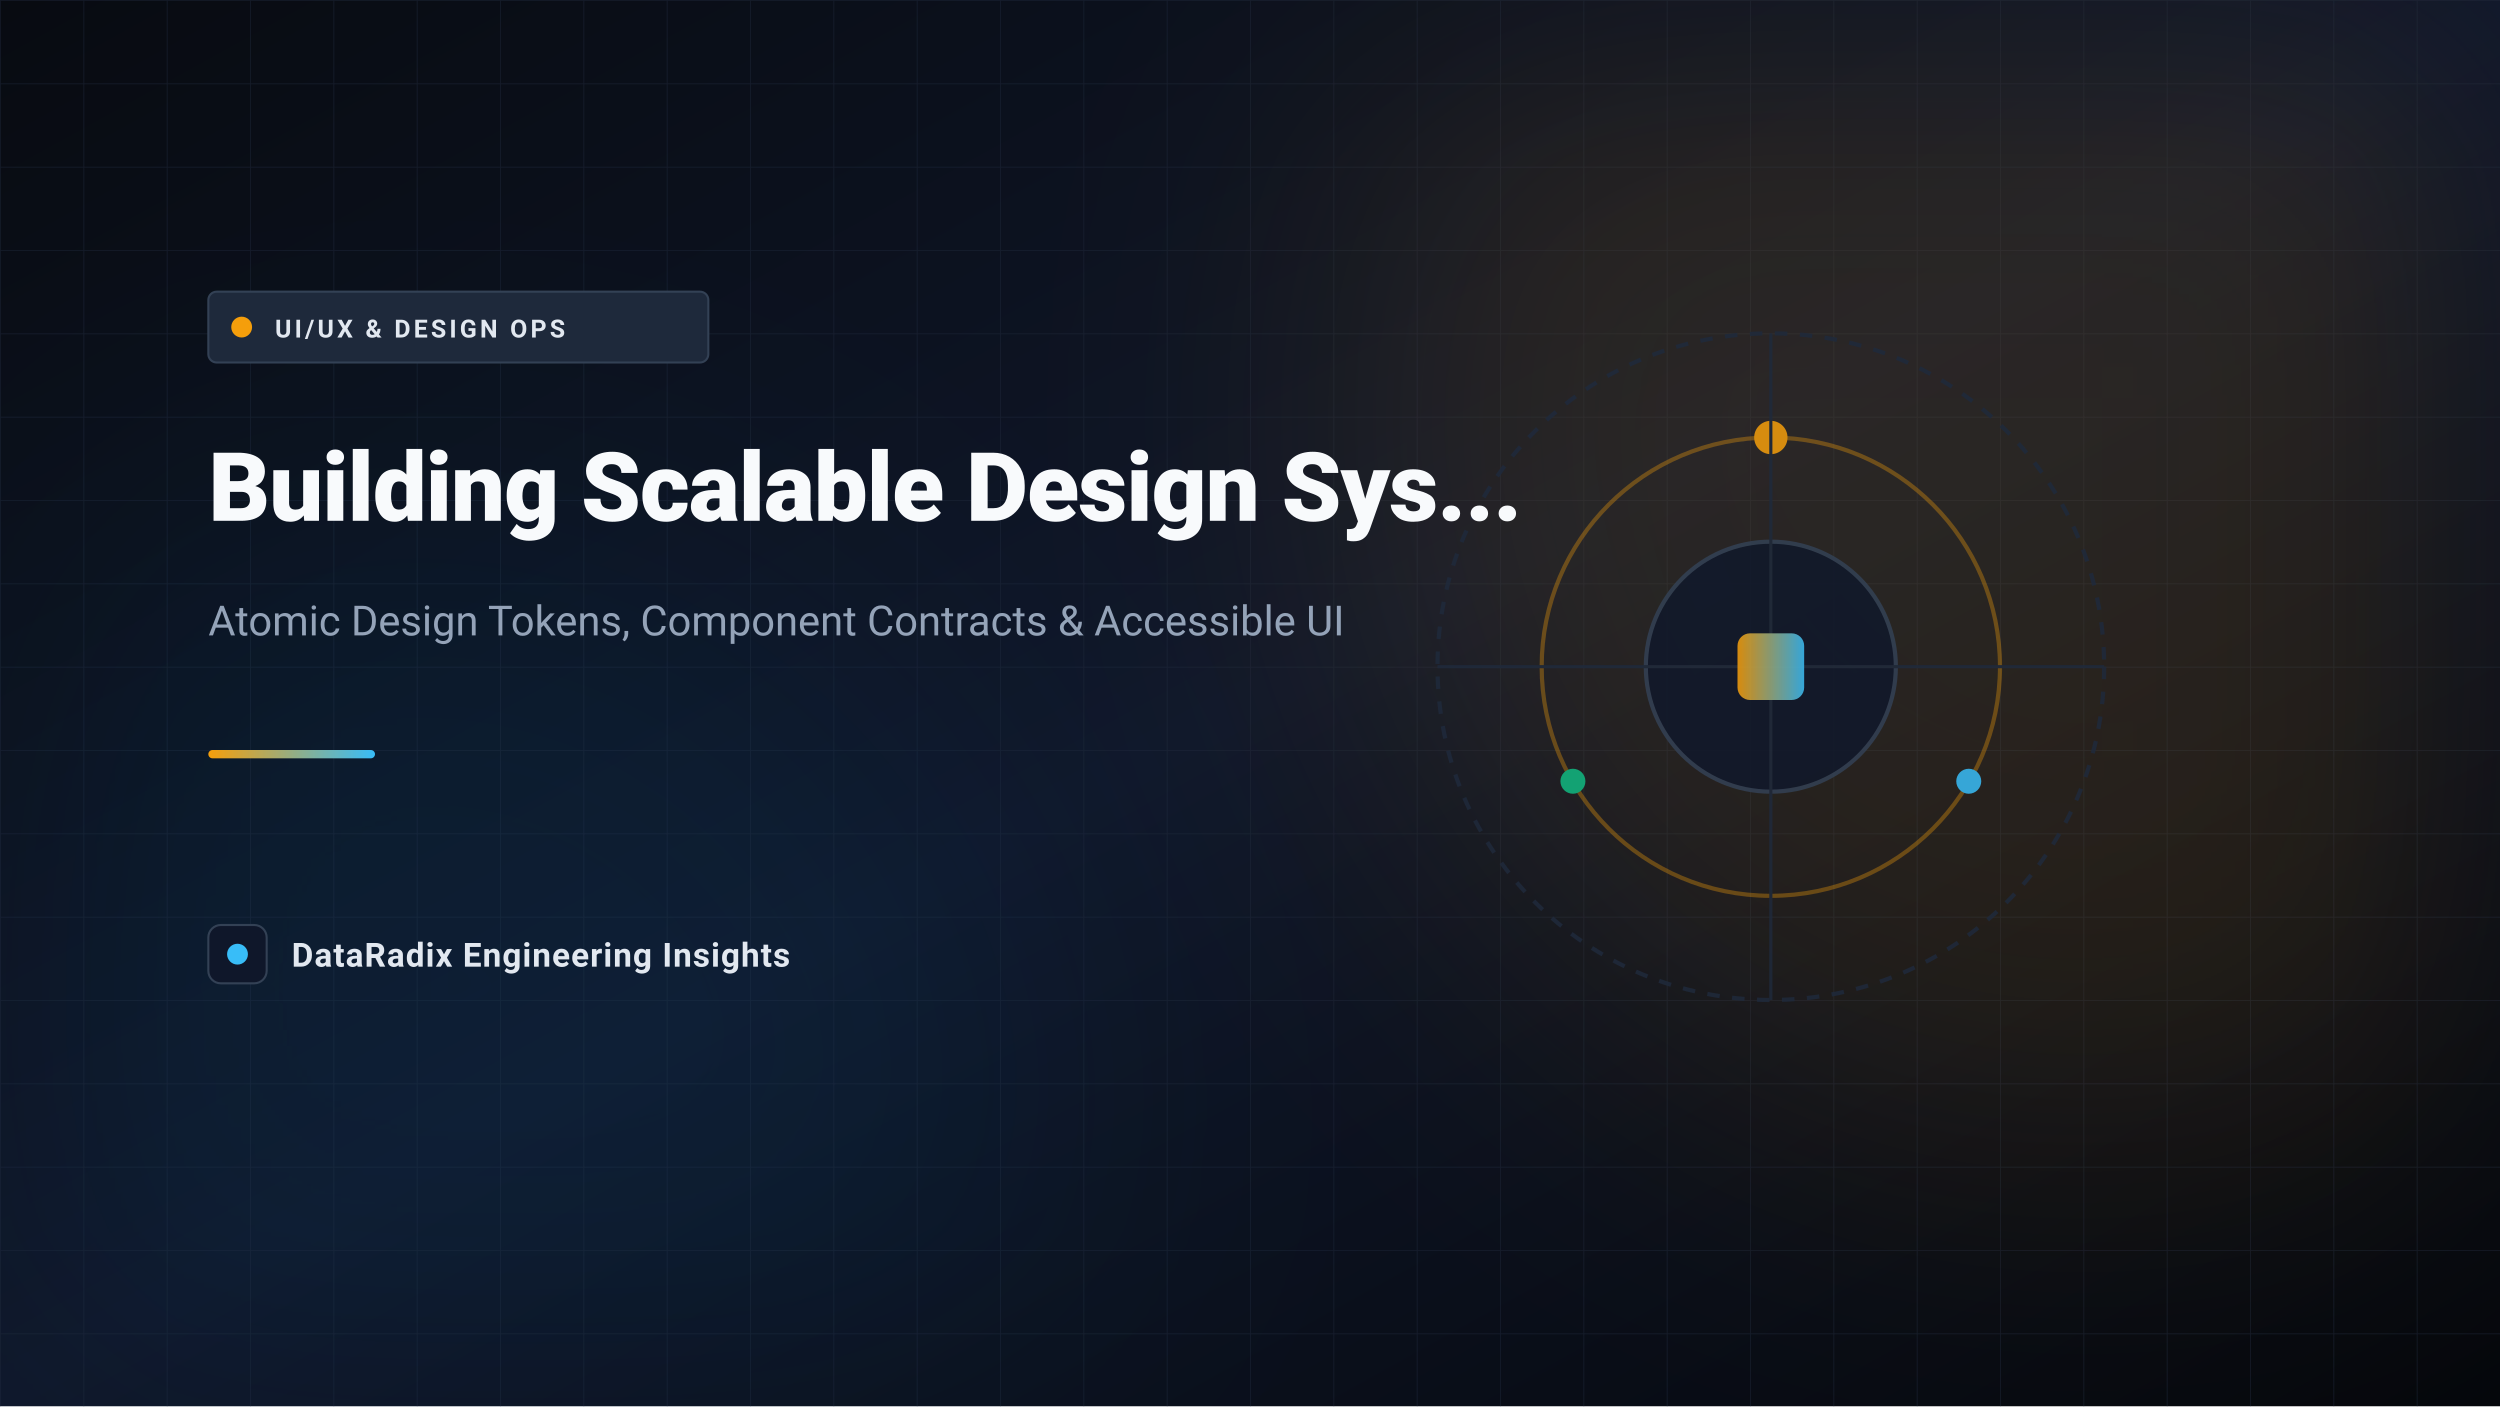
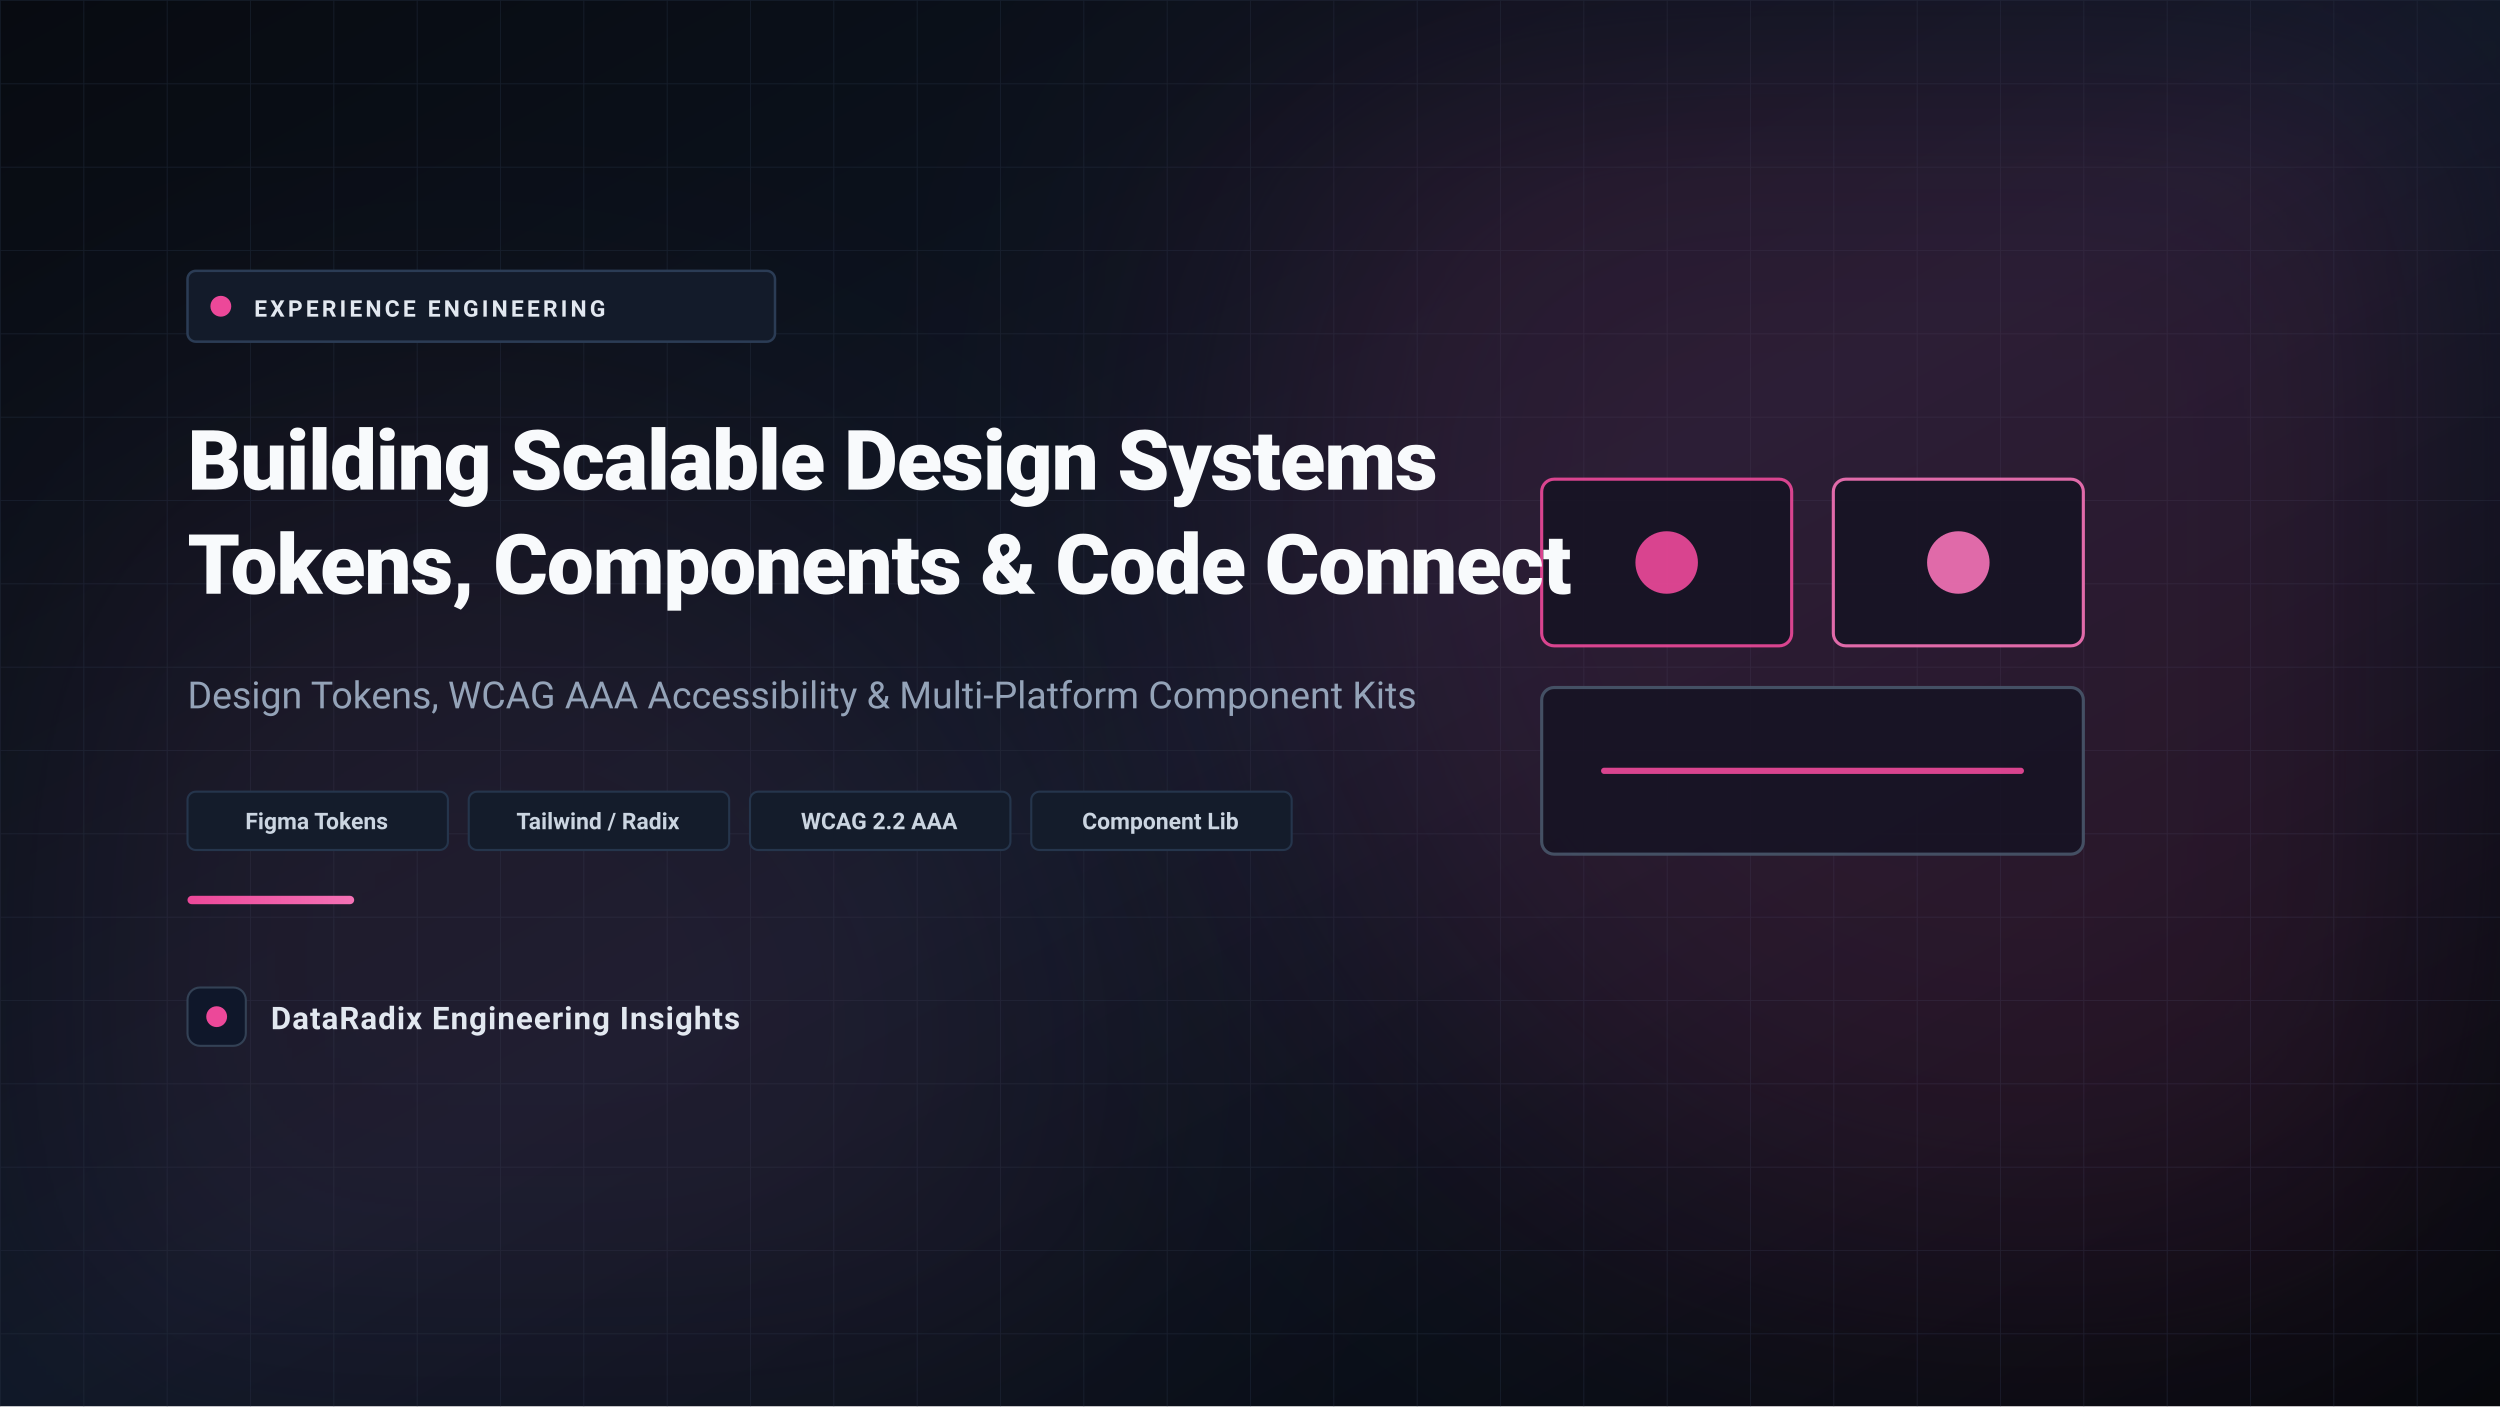
<svg xmlns="http://www.w3.org/2000/svg" viewBox="0 0 1200 675" width="1200" height="675" fill="none">
  <defs>
-     <linearGradient id="bg-grad" x1="0%" y1="0%" x2="100%" y2="100%">
+     <linearGradient id="bg-grad-design-systems-guide" x1="0%" y1="0%" x2="100%" y2="100%">
      <stop offset="0%" stop-color="#080B11" />
-       <stop offset="50%" stop-color="#0F172A" />
+       <stop offset="50%" stop-color="#0E1726" />
      <stop offset="100%" stop-color="#05070B" />
    </linearGradient>
-     <linearGradient id="accent-grad" x1="0%" y1="0%" x2="100%" y2="0%">
-       <stop offset="0%" stop-color="#F59E0B" />
-       <stop offset="100%" stop-color="#38BDF8" />
+     <linearGradient id="accent-grad-design-systems-guide" x1="0%" y1="0%" x2="100%" y2="0%">
+       <stop offset="0%" stop-color="#EC4899" />
+       <stop offset="100%" stop-color="#F472B6" />
    </linearGradient>
-     <pattern id="grid" width="40" height="40" patternUnits="userSpaceOnUse">
-       <path d="M 40 0 L 0 0 0 40" fill="none" stroke="#1E293B" stroke-width="0.8" opacity="0.5" />
+     <pattern id="grid-design-systems-guide" width="40" height="40" patternUnits="userSpaceOnUse">
+       <path d="M 40 0 L 0 0 0 40" fill="none" stroke="#1E293B" stroke-width="0.8" opacity="0.55" />
    </pattern>
  </defs>
-   <rect width="1200" height="675" fill="url(#bg-grad)" />
-   <rect width="1200" height="675" fill="url(#grid)" />
-   <circle cx="1000" cy="200" r="350" fill="#F59E0B" opacity="0.12" filter="blur(80px)" />
-   <circle cx="200" cy="550" r="300" fill="#0284C7" opacity="0.08" filter="blur(90px)" />
-   <g transform="translate(850, 320)" opacity="0.85">
-     <circle cx="0" cy="0" r="160" stroke="#1E293B" stroke-width="2" stroke-dasharray="6 6" fill="none" />
-     <circle cx="0" cy="0" r="110" stroke="#F59E0B" stroke-width="2" fill="none" opacity="0.4" />
-     <circle cx="0" cy="0" r="60" fill="#0F172A" stroke="#334155" stroke-width="2" />
-     <circle cx="0" cy="-110" r="8" fill="#F59E0B" />
-     <circle cx="95" cy="55" r="6" fill="#38BDF8" />
-     <circle cx="-95" cy="55" r="6" fill="#10B981" />
-     <line x1="-160" y1="0" x2="160" y2="0" stroke="#1E293B" stroke-width="1.5" />
-     <line x1="0" y1="-160" x2="0" y2="160" stroke="#1E293B" stroke-width="1.5" />
-     <rect x="-16" y="-16" width="32" height="32" rx="6" fill="url(#accent-grad)" />
+   <rect width="1200" height="675" fill="url(#bg-grad-design-systems-guide)" />
+   <rect width="1200" height="675" fill="url(#grid-design-systems-guide)" />
+   <circle cx="980" cy="240" r="380" fill="#EC4899" opacity="0.14" filter="blur(90px)" />
+   <circle cx="220" cy="520" r="300" fill="#F472B6" opacity="0.08" filter="blur(90px)" />
+   <g transform="translate(870, 320)" opacity="0.9">
+     <rect x="-130" y="-90" width="120" height="80" rx="6" fill="#161324" stroke="#EC4899" stroke-width="1.5" />
+     <rect x="10" y="-90" width="120" height="80" rx="6" fill="#161324" stroke="#F472B6" stroke-width="1.5" />
+     <rect x="-130" y="10" width="260" height="80" rx="6" fill="#161324" stroke="#475569" stroke-width="1.5" />
+     <circle cx="-70" cy="-50" r="15" fill="#EC4899" />
+     <circle cx="70" cy="-50" r="15" fill="#F472B6" />
+     <line x1="-100" y1="50" x2="100" y2="50" stroke="#EC4899" stroke-width="3" stroke-linecap="round" />
  </g>
-   <g transform="translate(100, 140)">
-     <rect x="0" y="0" width="240" height="34" rx="4" fill="#1E293B" stroke="#334155" stroke-width="1" />
-     <circle cx="16" cy="17" r="5" fill="#F59E0B" />
-     <text x="32" y="22" fill="#E2E8F0" font-family="-apple-system, BlinkMacSystemFont, 'Segoe UI', Roboto, sans-serif" font-size="12" font-weight="700" letter-spacing="1.5">UI/UX &amp; DESIGN OPS</text>
-     <text x="0" y="110" fill="#F8FAFC" font-family="-apple-system, BlinkMacSystemFont, 'Segoe UI', Roboto, sans-serif" font-size="46" font-weight="800" letter-spacing="-0.5">
-       Building Scalable Design Sys...
+   <g transform="translate(90, 130)">
+     <rect x="0" y="0" width="282" height="34" rx="4" fill="#131B2A" stroke="#2B3C55" stroke-width="1.2" />
+     <circle cx="16" cy="17" r="5" fill="#EC4899" />
+     <text x="32" y="22" fill="#E2E8F0" font-family="-apple-system, BlinkMacSystemFont, 'Segoe UI', Roboto, sans-serif" font-size="11" font-weight="700" letter-spacing="1.5">EXPERIENCE ENGINEERING</text>
+     <text x="0" y="105" fill="#F8FAFC" font-family="-apple-system, BlinkMacSystemFont, 'Segoe UI', Roboto, sans-serif" font-size="40" font-weight="800" letter-spacing="-0.5">
+       Building Scalable Design Systems
    </text>
-     <text x="0" y="165" fill="#94A3B8" font-family="-apple-system, BlinkMacSystemFont, 'Segoe UI', Roboto, sans-serif" font-size="20" font-weight="400">
-       Atomic Design Tokens, Component Contracts &amp; Accessible UI
+     <text x="0" y="155" fill="#F8FAFC" font-family="-apple-system, BlinkMacSystemFont, 'Segoe UI', Roboto, sans-serif" font-size="40" font-weight="800" letter-spacing="-0.5">
+       Tokens, Components &amp; Code Connect
    </text>
-     <rect x="0" y="220" width="80" height="4" rx="2" fill="url(#accent-grad)" />
-     <g transform="translate(0, 310)">
+     <text x="0" y="210" fill="#94A3B8" font-family="-apple-system, BlinkMacSystemFont, 'Segoe UI', Roboto, sans-serif" font-size="18" font-weight="400">
+       Design Tokens, WCAG AAA Accessibility &amp; Multi-Platform Component Kits
+     </text>
+     <g transform="translate(0, 250)">
+       <g transform="translate(0, 0)">
+         <rect x="0" y="0" width="125" height="28" rx="4" fill="#141C2B" stroke="#25354C" stroke-width="1" />
+         <text x="62" y="18" fill="#CBD5E1" text-anchor="middle" font-family="-apple-system, BlinkMacSystemFont, 'Segoe UI', Roboto, sans-serif" font-size="11" font-weight="600">Figma Tokens</text>
+       </g>
+       <g transform="translate(135, 0)">
+         <rect x="0" y="0" width="125" height="28" rx="4" fill="#141C2B" stroke="#25354C" stroke-width="1" />
+         <text x="62" y="18" fill="#CBD5E1" text-anchor="middle" font-family="-apple-system, BlinkMacSystemFont, 'Segoe UI', Roboto, sans-serif" font-size="11" font-weight="600">Tailwind / Radix</text>
+       </g>
+       <g transform="translate(270, 0)">
+         <rect x="0" y="0" width="125" height="28" rx="4" fill="#141C2B" stroke="#25354C" stroke-width="1" />
+         <text x="62" y="18" fill="#CBD5E1" text-anchor="middle" font-family="-apple-system, BlinkMacSystemFont, 'Segoe UI', Roboto, sans-serif" font-size="11" font-weight="600">WCAG 2.2 AAA</text>
+       </g>
+       <g transform="translate(405, 0)">
+         <rect x="0" y="0" width="125" height="28" rx="4" fill="#141C2B" stroke="#25354C" stroke-width="1" />
+         <text x="62" y="18" fill="#CBD5E1" text-anchor="middle" font-family="-apple-system, BlinkMacSystemFont, 'Segoe UI', Roboto, sans-serif" font-size="11" font-weight="600">Component Lib</text>
+       </g>
+     </g>
+     <rect x="0" y="300" width="80" height="4" rx="2" fill="url(#accent-grad-design-systems-guide)" />
+     <g transform="translate(0, 350)">
      <rect x="0" y="-6" width="28" height="28" rx="6" fill="#0F172A" stroke="#334155" stroke-width="1" />
-       <circle cx="14" cy="8" r="5" fill="#38BDF8" />
-       <text x="40" y="14" fill="#E2E8F0" font-family="-apple-system, BlinkMacSystemFont, 'Segoe UI', Roboto, sans-serif" font-size="16" font-weight="700" letter-spacing="0.5">DataRadix Engineering Insights</text>
+       <circle cx="14" cy="8" r="5" fill="#EC4899" />
+       <text x="40" y="14" fill="#E2E8F0" font-family="-apple-system, BlinkMacSystemFont, 'Segoe UI', Roboto, sans-serif" font-size="15" font-weight="700" letter-spacing="0.5">DataRadix Engineering Insights</text>
    </g>
  </g>
</svg>
